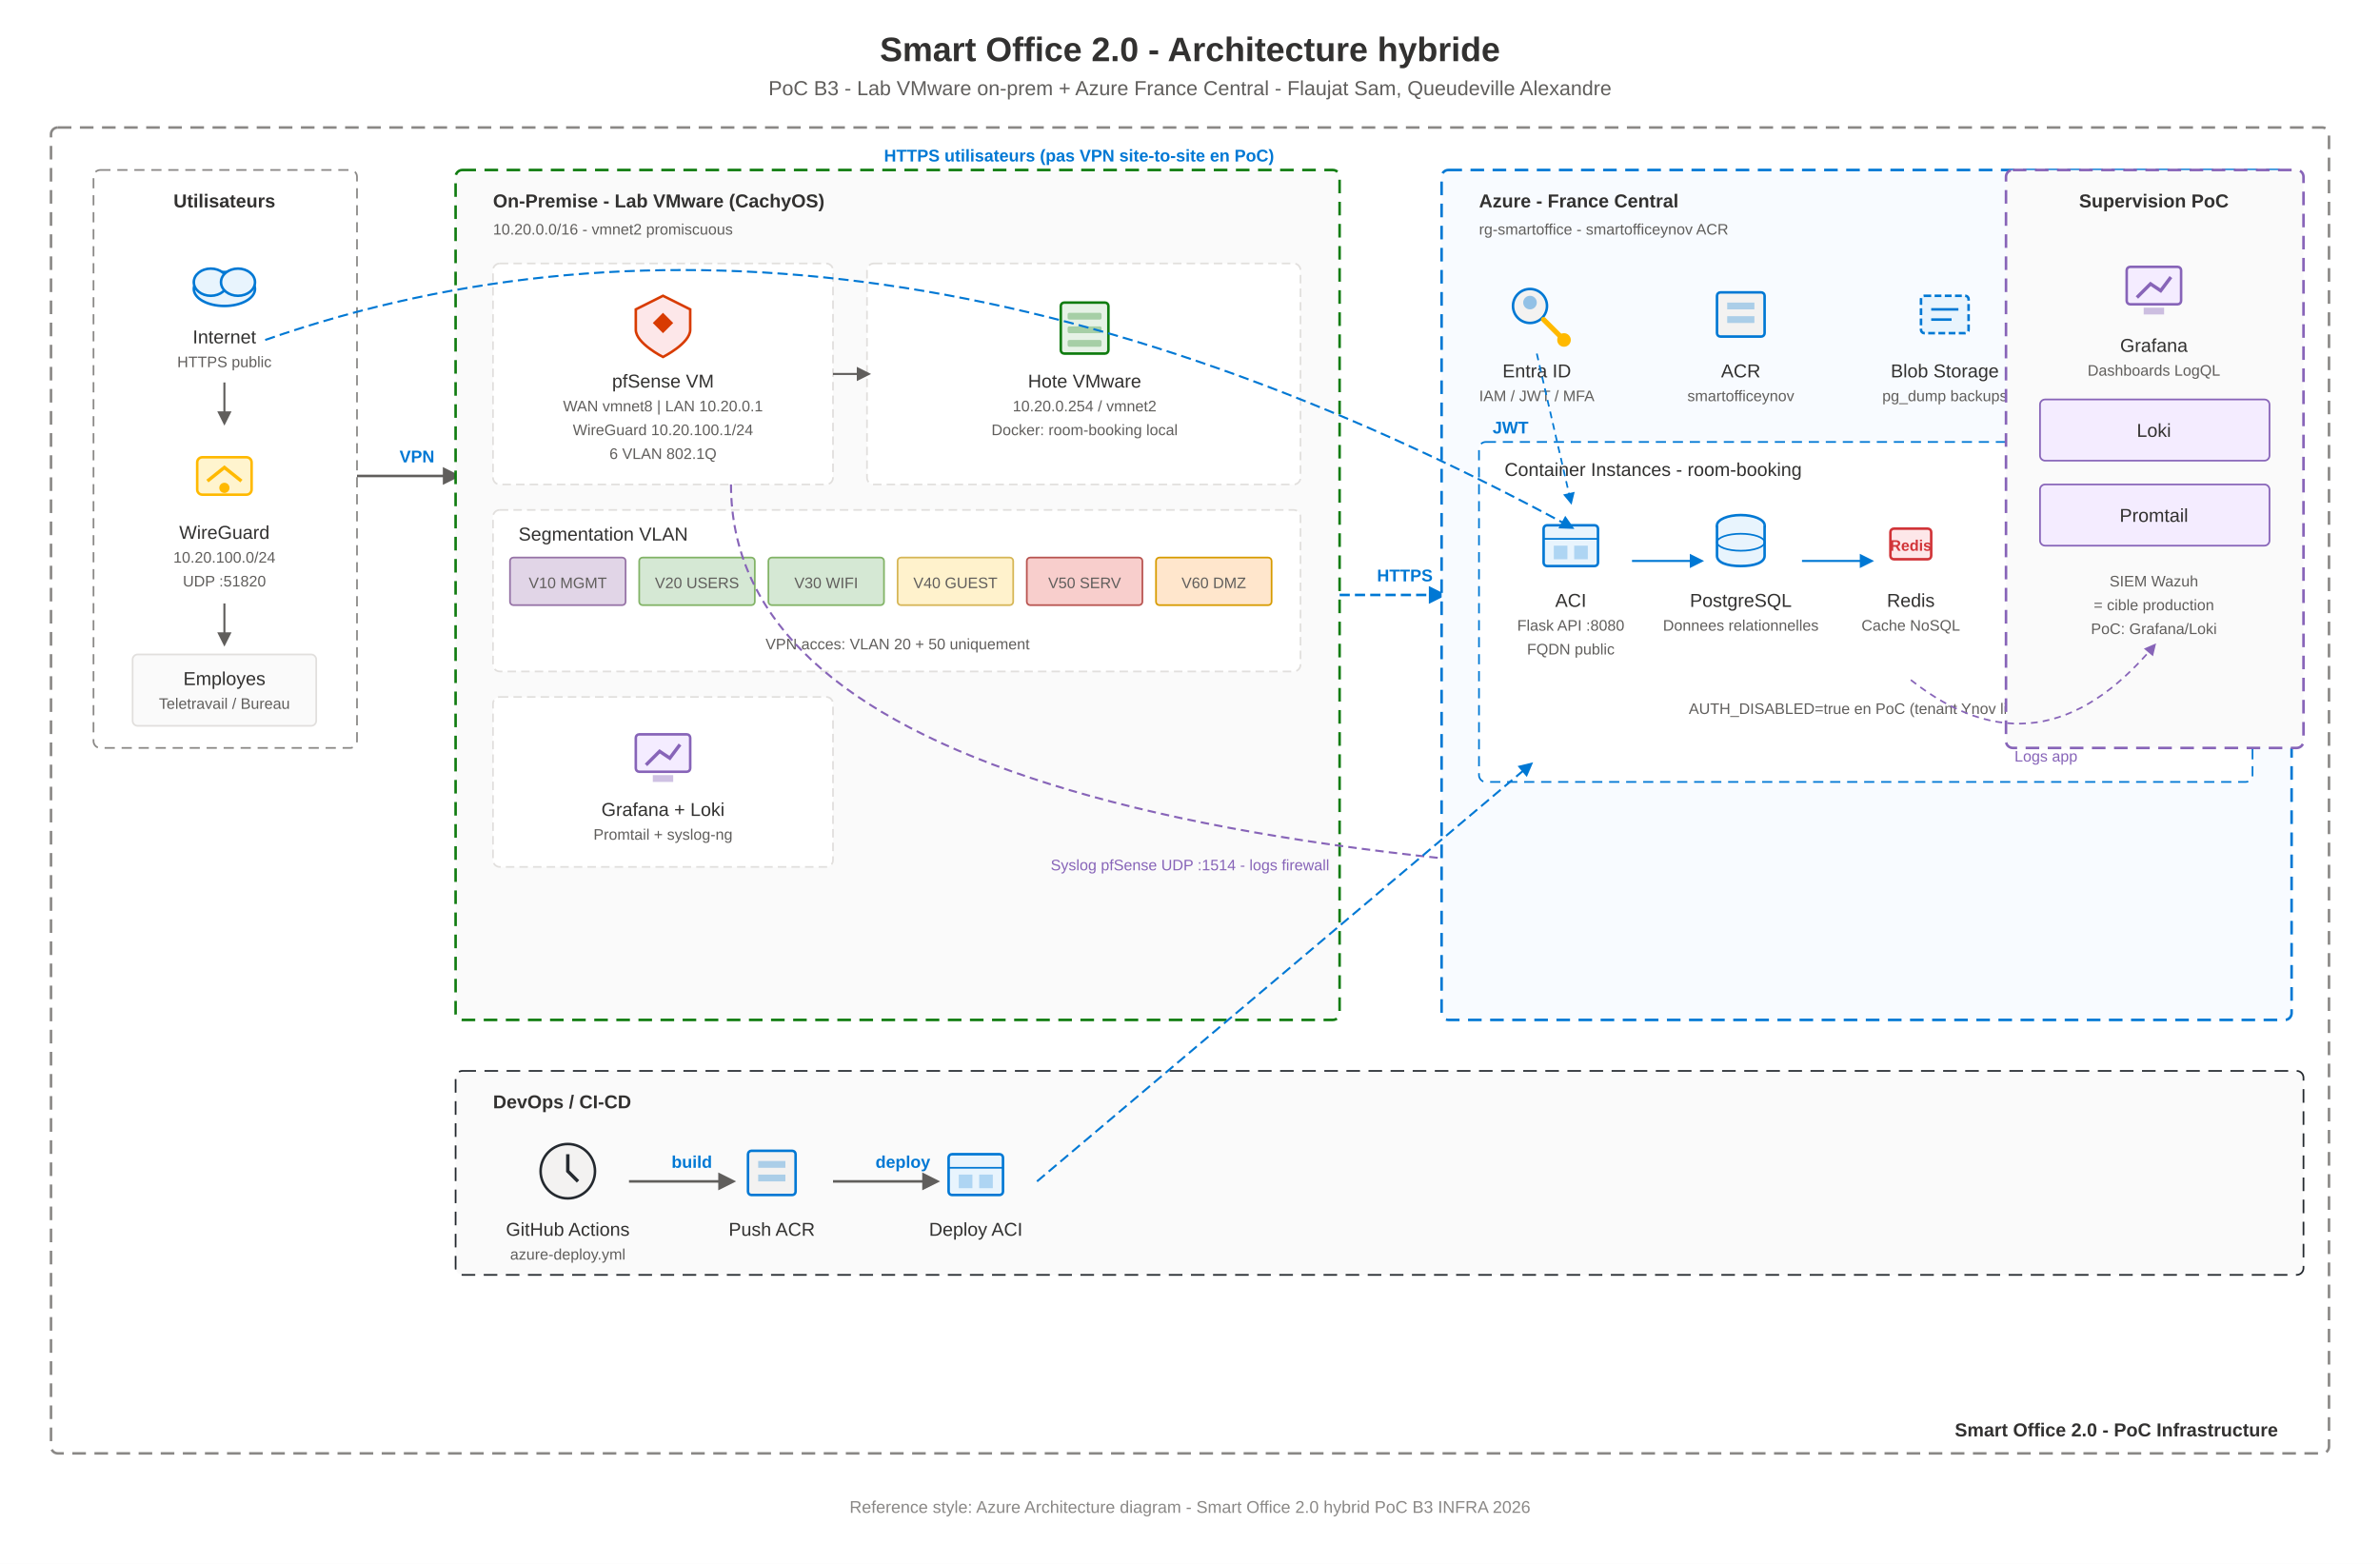
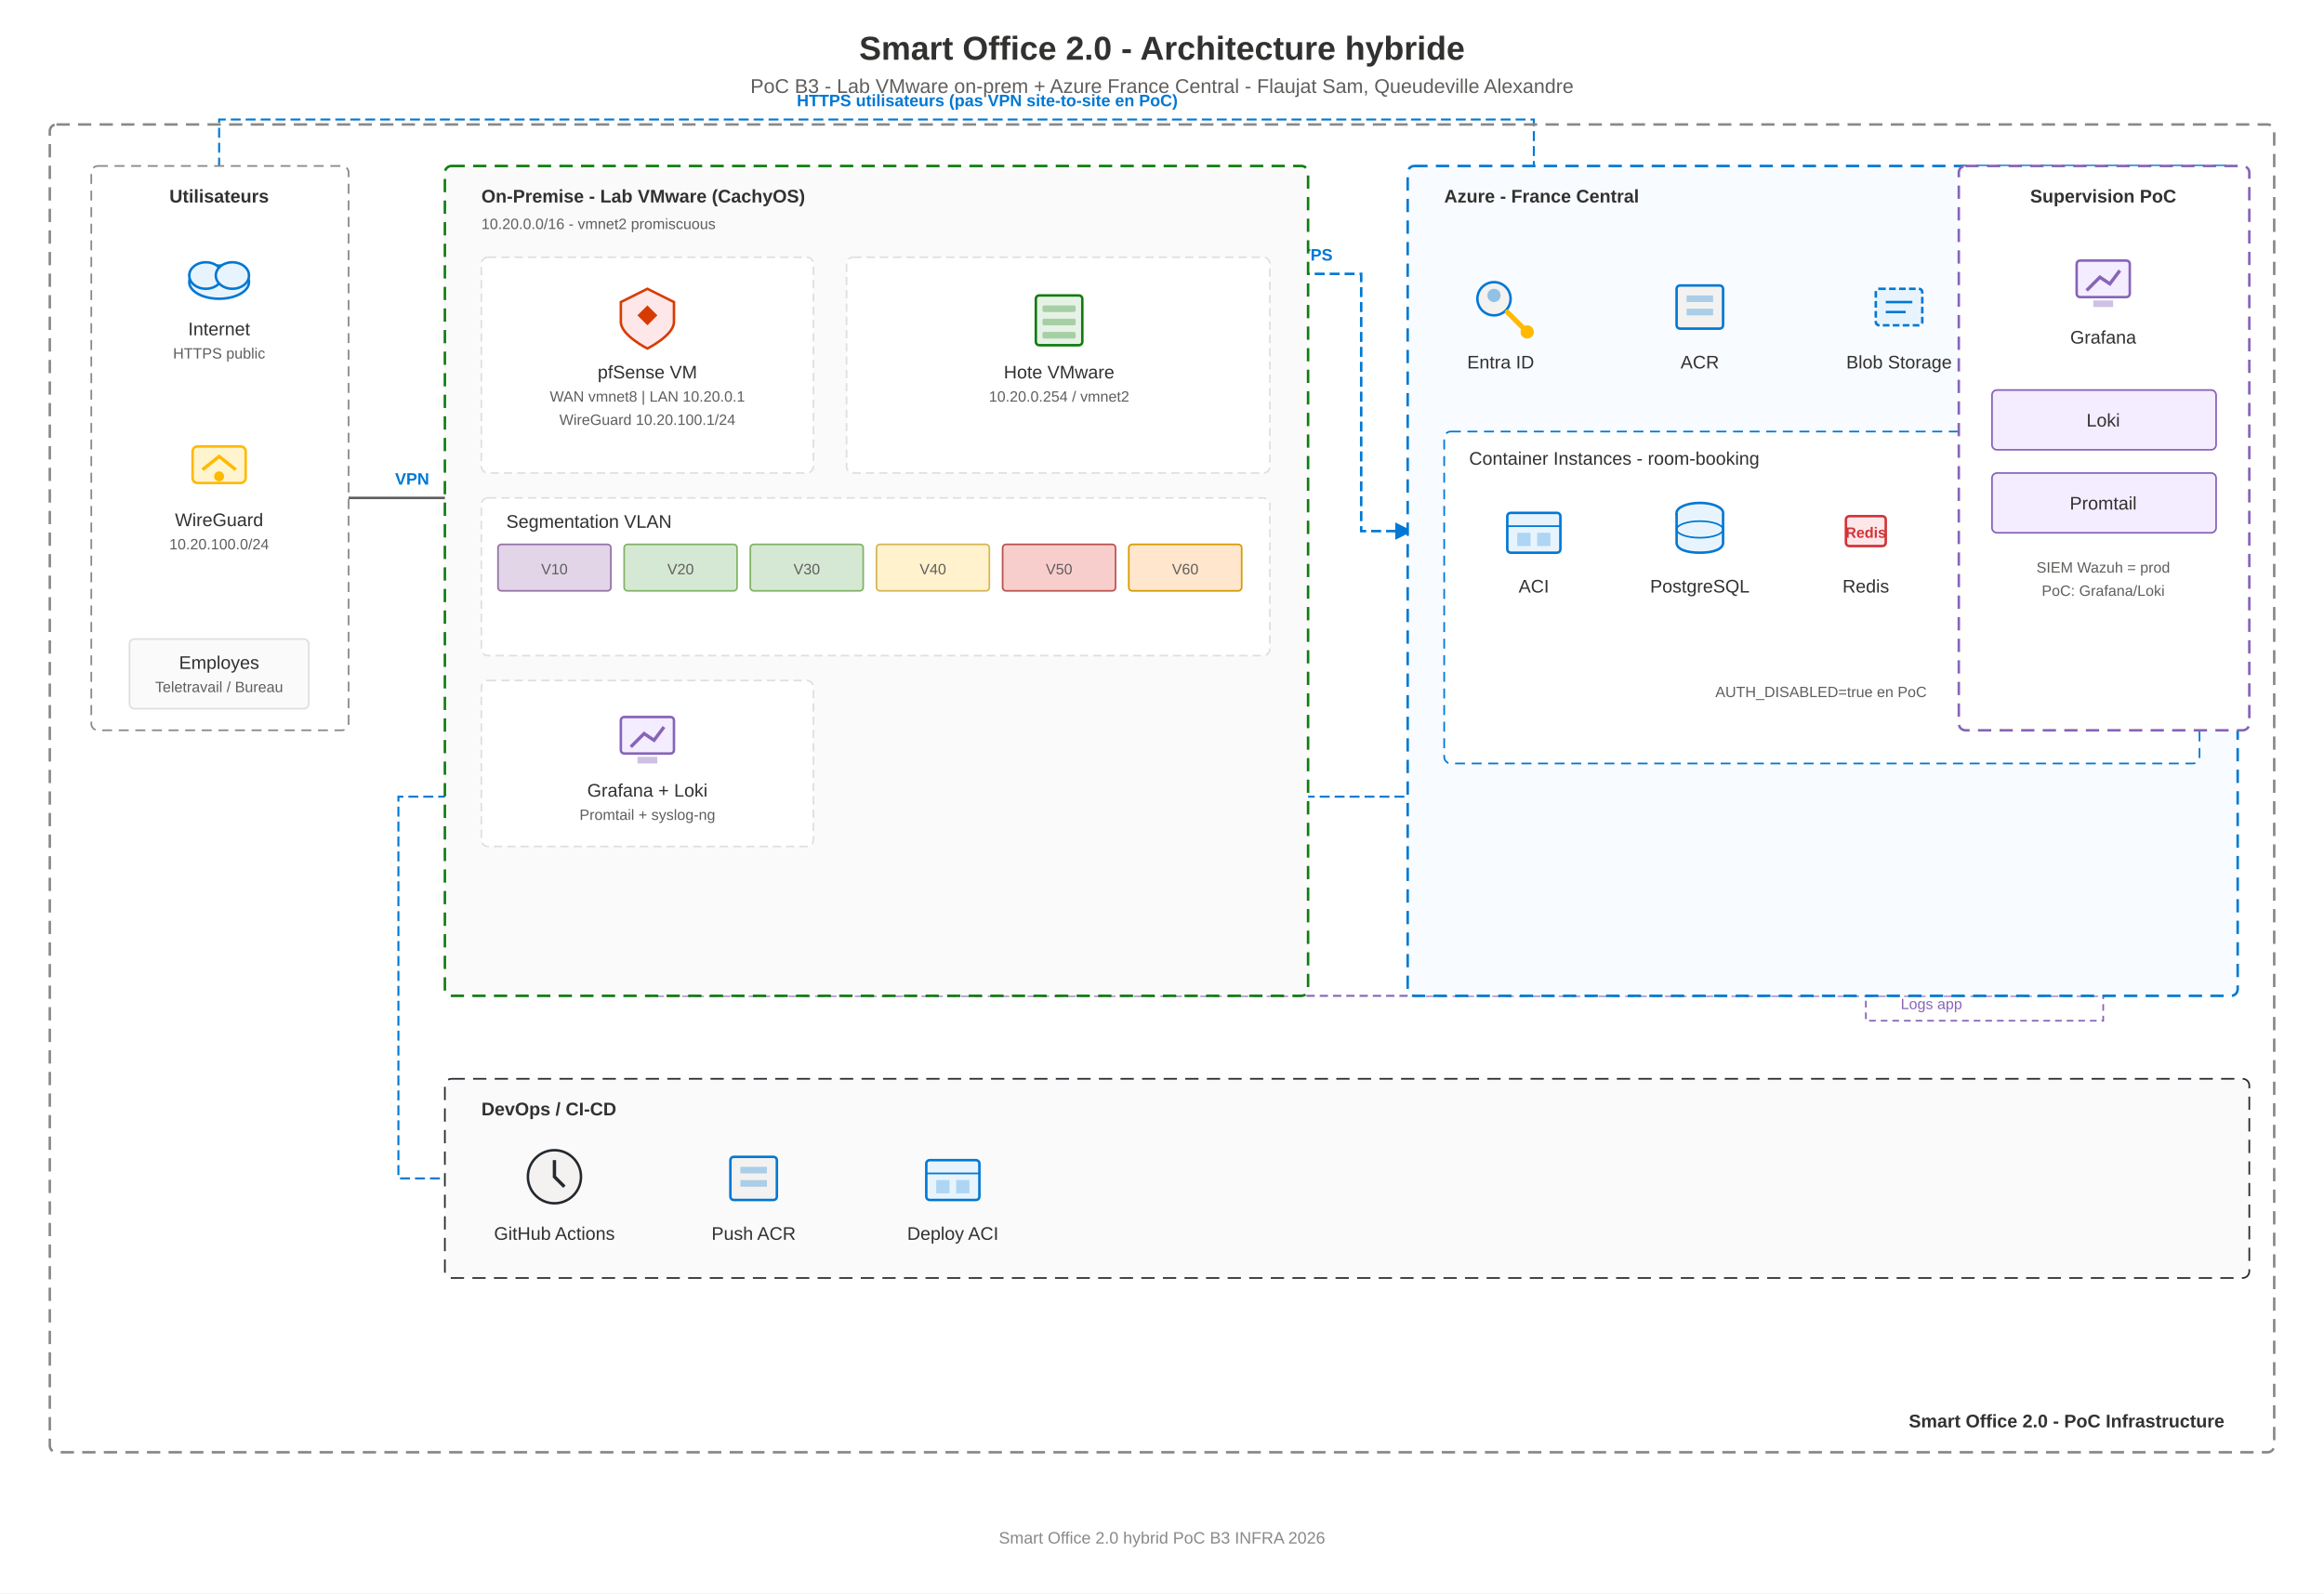
- <svg xmlns="http://www.w3.org/2000/svg" width="1400" height="920" viewBox="0 0 1400 920" font-family="Segoe UI, Arial, sans-serif">
+ <svg xmlns="http://www.w3.org/2000/svg" width="1400" height="960" viewBox="0 0 1400 960" font-family="Segoe UI, Arial, sans-serif">
  <defs>
    <style>
      .title { font-size: 20px; font-weight: 600; fill: #323130; }
      .subtitle { font-size: 12px; fill: #605E5C; }
      .zone-label { font-size: 11px; font-weight: 600; fill: #323130; }
      .icon-label { font-size: 11px; fill: #323130; }
      .icon-sublabel { font-size: 9px; fill: #605E5C; }
      .flow-label { font-size: 10px; fill: #0078D4; font-weight: 600; }
      .log-label { font-size: 9px; fill: #8764B8; }
      .footer { font-size: 10px; fill: #8A8886; }
    </style>
    <marker id="arr" markerWidth="7" markerHeight="7" refX="5" refY="3.5" orient="auto">
      <polygon points="0 0, 7 3.5, 0 7" fill="#605E5C" />
    </marker>
    <marker id="arr-blue" markerWidth="7" markerHeight="7" refX="5" refY="3.5" orient="auto">
      <polygon points="0 0, 7 3.5, 0 7" fill="#0078D4" />
    </marker>
    <marker id="arr-purple" markerWidth="7" markerHeight="7" refX="5" refY="3.5" orient="auto">
      <polygon points="0 0, 7 3.5, 0 7" fill="#8764B8" />
    </marker>
    <symbol id="ico-cloud" viewBox="0 0 48 48">
      <ellipse cx="24" cy="30" rx="18" ry="10" fill="#E8F4FD" stroke="#0078D4" stroke-width="1.5" />
      <ellipse cx="16" cy="26" rx="10" ry="8" fill="#E8F4FD" stroke="#0078D4" stroke-width="1.5" />
      <ellipse cx="32" cy="26" rx="10" ry="8" fill="#E8F4FD" stroke="#0078D4" stroke-width="1.5" />
    </symbol>
    <symbol id="ico-vpn" viewBox="0 0 48 48">
      <rect x="8" y="14" width="32" height="22" rx="3" fill="#FFF4CE" stroke="#FFB900" stroke-width="1.5" />
      <path d="M14 28 L24 20 L34 28" fill="none" stroke="#FFB900" stroke-width="2" />
      <circle cx="24" cy="32" r="3" fill="#FFB900" />
    </symbol>
    <symbol id="ico-firewall" viewBox="0 0 48 48">
      <path d="M24 6 L40 14 V26 C40 34 24 42 24 42 C24 42 8 34 8 26 V14 Z" fill="#FDE7E9" stroke="#D83B01" stroke-width="1.5" />
      <path d="M24 16 L30 22 L24 28 L18 22 Z" fill="#D83B01" />
    </symbol>
    <symbol id="ico-host" viewBox="0 0 48 48">
      <rect x="10" y="10" width="28" height="30" rx="2" fill="#E6F2E6" stroke="#107C10" stroke-width="1.5" />
      <rect x="14" y="16" width="20" height="4" rx="1" fill="#107C10" opacity="0.3" />
      <rect x="14" y="24" width="20" height="4" rx="1" fill="#107C10" opacity="0.3" />
      <rect x="14" y="32" width="20" height="4" rx="1" fill="#107C10" opacity="0.3" />
    </symbol>
    <symbol id="ico-container" viewBox="0 0 48 48">
      <rect x="8" y="14" width="32" height="24" rx="2" fill="#E8F4FD" stroke="#0078D4" stroke-width="1.5" />
      <line x1="8" y1="22" x2="40" y2="22" stroke="#0078D4" stroke-width="1" />
      <rect x="14" y="26" width="8" height="8" fill="#0078D4" opacity="0.25" />
      <rect x="26" y="26" width="8" height="8" fill="#0078D4" opacity="0.25" />
    </symbol>
    <symbol id="ico-db" viewBox="0 0 48 48">
      <ellipse cx="24" cy="14" rx="14" ry="6" fill="#E8F4FD" stroke="#0078D4" stroke-width="1.5" />
      <path d="M10 14 V32 C10 36 16 38 24 38 C32 38 38 36 38 32 V14" fill="#E8F4FD" stroke="#0078D4" stroke-width="1.5" />
      <ellipse cx="24" cy="24" rx="14" ry="5" fill="none" stroke="#0078D4" stroke-width="1" />
    </symbol>
    <symbol id="ico-identity" viewBox="0 0 48 48">
      <circle cx="20" cy="20" r="10" fill="#F3F2F1" stroke="#0078D4" stroke-width="1.5" />
      <circle cx="20" cy="18" r="4" fill="#0078D4" opacity="0.4" />
      <path d="M28 28 L40 40" stroke="#FFB900" stroke-width="3" stroke-linecap="round" />
      <circle cx="40" cy="40" r="4" fill="#FFB900" />
    </symbol>
    <symbol id="ico-registry" viewBox="0 0 48 48">
      <rect x="10" y="12" width="28" height="26" rx="2" fill="#F3F2F1" stroke="#0078D4" stroke-width="1.5" />
      <rect x="16" y="18" width="16" height="4" fill="#0078D4" opacity="0.3" />
      <rect x="16" y="26" width="16" height="4" fill="#0078D4" opacity="0.3" />
    </symbol>
    <symbol id="ico-blob" viewBox="0 0 48 48">
      <rect x="10" y="14" width="28" height="22" rx="2" fill="#E8F4FD" stroke="#0078D4" stroke-width="1.5" stroke-dasharray="4,2" />
      <path d="M16 22 H32 M16 28 H28" stroke="#0078D4" stroke-width="1.5" />
    </symbol>
    <symbol id="ico-monitor" viewBox="0 0 48 48">
      <rect x="8" y="12" width="32" height="22" rx="2" fill="#F4ECFF" stroke="#8764B8" stroke-width="1.5" />
      <path d="M14 30 L22 22 L28 26 L34 18" fill="none" stroke="#8764B8" stroke-width="2" />
      <rect x="18" y="36" width="12" height="4" fill="#8764B8" opacity="0.4" />
    </symbol>
    <symbol id="ico-cicd" viewBox="0 0 48 48">
      <circle cx="24" cy="24" r="16" fill="#F3F2F1" stroke="#24292F" stroke-width="1.5" />
      <path d="M24 14 V24 L30 30" fill="none" stroke="#24292F" stroke-width="2" />
    </symbol>
    <symbol id="ico-cache" viewBox="0 0 48 48">
      <rect x="12" y="16" width="24" height="18" rx="2" fill="#FDE7E9" stroke="#D13438" stroke-width="1.5" />
      <text x="24" y="29" text-anchor="middle" font-size="9" fill="#D13438" font-weight="700">Redis</text>
    </symbol>
  </defs>
-   <rect width="1400" height="920" fill="#FFFFFF" />
+   <rect width="1400" height="960" fill="#FFFFFF" />
+   <g id="connectors" fill="none">
+     <line x1="132" y1="188" x2="132" y2="255" stroke="#605E5C" stroke-width="1.2" marker-end="url(#arr)" />
+     <line x1="132" y1="303" x2="132" y2="385" stroke="#605E5C" stroke-width="1.2" marker-end="url(#arr)" />
+     <path d="M210 300 L290 300" stroke="#605E5C" stroke-width="1.5" marker-end="url(#arr)" />
+     <text x="238" y="292" class="flow-label">VPN</text>
+     <path d="M490 220 L510 220" stroke="#605E5C" stroke-width="1.2" marker-end="url(#arr)" />
+     <path d="M765 165 L820 165 L820 320 L848 320" stroke="#0078D4" stroke-width="1.5" stroke-dasharray="6,3" marker-end="url(#arr-blue)" />
+     <text x="770" y="157" class="flow-label">HTTPS</text>
+     <path d="M132 164 L132 72 L924 72 L924 295" stroke="#0078D4" stroke-width="1.2" stroke-dasharray="6,3" marker-end="url(#arr-blue)" />
+     <text x="480" y="64" class="flow-label">HTTPS utilisateurs (pas VPN site-to-site en PoC)</text>
+     <path d="M904 208 L904 252 L892 252 L892 295" stroke="#0078D4" stroke-width="1" stroke-dasharray="4,3" marker-end="url(#arr-blue)" />
+     <text x="858" y="248" class="flow-label">JWT</text>
+     <path d="M948 319 L1000 319" stroke="#0078D4" stroke-width="1.2" marker-end="url(#arr-blue)" />
+     <path d="M1048 319 L1100 319" stroke="#0078D4" stroke-width="1.2" marker-end="url(#arr-blue)" />
+     <path d="M390 285 L390 600 L1267 600 L1267 380" stroke="#8764B8" stroke-width="1.2" stroke-dasharray="5,3" marker-end="url(#arr-purple)" />
+     <text x="720" y="592" text-anchor="middle" class="log-label">Syslog pfSense UDP :1514</text>
+     <path d="M1124 400 L1124 615 L1267 615 L1267 400" stroke="#8764B8" stroke-width="1" stroke-dasharray="4,3" marker-end="url(#arr-purple)" />
+     <text x="1145" y="608" class="log-label">Logs app</text>
+     <path d="M358 710 L430 710" stroke="#605E5C" stroke-width="1.5" marker-end="url(#arr)" />
+     <text x="380" y="702" class="flow-label">build</text>
+     <path d="M478 710 L550 710" stroke="#605E5C" stroke-width="1.5" marker-end="url(#arr)" />
+     <text x="500" y="702" class="flow-label">deploy</text>
+     <path d="M598 710 L240 710 L240 480 L870 480 L870 400" stroke="#0078D4" stroke-width="1.2" stroke-dasharray="6,3" marker-end="url(#arr-blue)" />
+   </g>
  <text x="700" y="36" text-anchor="middle" class="title">Smart Office 2.0 - Architecture hybride</text>
  <text x="700" y="56" text-anchor="middle" class="subtitle">PoC B3 - Lab VMware on-prem + Azure France Central - Flaujat Sam, Queudeville Alexandre</text>
-   <rect x="30" y="75" width="1340" height="780" rx="4" fill="none" stroke="#8A8886" stroke-width="1.5" stroke-dasharray="8,5" />
-   <text x="1340" y="845" text-anchor="end" class="zone-label">Smart Office 2.0 - PoC Infrastructure</text>
-   <rect x="55" y="100" width="155" height="340" rx="4" fill="none" stroke="#8A8886" stroke-width="1" stroke-dasharray="6,4" />
+   <rect x="30" y="75" width="1340" height="800" rx="4" fill="none" stroke="#8A8886" stroke-width="1.5" stroke-dasharray="8,5" />
+   <text x="1340" y="860" text-anchor="end" class="zone-label">Smart Office 2.0 - PoC Infrastructure</text>
+   <rect x="55" y="100" width="155" height="340" rx="4" fill="#FFFFFF" stroke="#8A8886" stroke-width="1" stroke-dasharray="6,4" />
  <text x="132" y="122" text-anchor="middle" class="zone-label">Utilisateurs</text>
  <use href="#ico-cloud" x="108" y="140" width="48" height="48" />
  <text x="132" y="202" text-anchor="middle" class="icon-label">Internet</text>
  <text x="132" y="216" text-anchor="middle" class="icon-sublabel">HTTPS public</text>
-   <line x1="132" y1="225" x2="132" y2="248" stroke="#605E5C" stroke-width="1.2" marker-end="url(#arr)" />
  <use href="#ico-vpn" x="108" y="255" width="48" height="48" />
  <text x="132" y="317" text-anchor="middle" class="icon-label">WireGuard</text>
  <text x="132" y="331" text-anchor="middle" class="icon-sublabel">10.20.100.0/24</text>
-   <text x="132" y="345" text-anchor="middle" class="icon-sublabel">UDP :51820</text>
-   <line x1="132" y1="355" x2="132" y2="378" stroke="#605E5C" stroke-width="1.2" marker-end="url(#arr)" />
  <rect x="78" y="385" width="108" height="42" rx="3" fill="#FAFAFA" stroke="#E1DFDD" />
  <text x="132" y="403" text-anchor="middle" class="icon-label">Employes</text>
  <text x="132" y="417" text-anchor="middle" class="icon-sublabel">Teletravail / Bureau</text>
-   <line x1="210" y1="280" x2="268" y2="280" stroke="#605E5C" stroke-width="1.5" marker-end="url(#arr)" />
-   <text x="235" y="272" class="flow-label">VPN</text>
  <rect x="268" y="100" width="520" height="500" rx="4" fill="#FAFAFA" stroke="#107C10" stroke-width="1.5" stroke-dasharray="8,5" />
  <text x="290" y="122" class="zone-label">On-Premise - Lab VMware (CachyOS)</text>
  <text x="290" y="138" class="icon-sublabel">10.20.0.0/16 - vmnet2 promiscuous</text>
  <rect x="290" y="155" width="200" height="130" rx="4" fill="#FFFFFF" stroke="#E1DFDD" stroke-dasharray="5,3" />
  <use href="#ico-firewall" x="366" y="168" width="48" height="48" />
  <text x="390" y="228" text-anchor="middle" class="icon-label">pfSense VM</text>
  <text x="390" y="242" text-anchor="middle" class="icon-sublabel">WAN vmnet8 | LAN 10.20.0.1</text>
  <text x="390" y="256" text-anchor="middle" class="icon-sublabel">WireGuard 10.20.100.1/24</text>
-   <text x="390" y="270" text-anchor="middle" class="icon-sublabel">6 VLAN 802.1Q</text>
  <rect x="510" y="155" width="255" height="130" rx="4" fill="#FFFFFF" stroke="#E1DFDD" stroke-dasharray="5,3" />
  <use href="#ico-host" x="614" y="168" width="48" height="48" />
  <text x="638" y="228" text-anchor="middle" class="icon-label">Hote VMware</text>
  <text x="638" y="242" text-anchor="middle" class="icon-sublabel">10.20.0.254 / vmnet2</text>
-   <text x="638" y="256" text-anchor="middle" class="icon-sublabel">Docker: room-booking local</text>
-   <line x1="490" y1="220" x2="510" y2="220" stroke="#605E5C" stroke-width="1.2" marker-end="url(#arr)" />
  <rect x="290" y="300" width="475" height="95" rx="4" fill="#FFFFFF" stroke="#E1DFDD" stroke-dasharray="5,3" />
  <text x="305" y="318" class="icon-label">Segmentation VLAN</text>
  <rect x="300" y="328" width="68" height="28" rx="2" fill="#E1D5E7" stroke="#9673A6" />
-   <text x="334" y="346" text-anchor="middle" class="icon-sublabel">V10 MGMT</text>
+   <text x="334" y="346" text-anchor="middle" class="icon-sublabel">V10</text>
  <rect x="376" y="328" width="68" height="28" rx="2" fill="#D5E8D4" stroke="#82B366" />
-   <text x="410" y="346" text-anchor="middle" class="icon-sublabel">V20 USERS</text>
+   <text x="410" y="346" text-anchor="middle" class="icon-sublabel">V20</text>
  <rect x="452" y="328" width="68" height="28" rx="2" fill="#D5E8D4" stroke="#82B366" />
-   <text x="486" y="346" text-anchor="middle" class="icon-sublabel">V30 WIFI</text>
+   <text x="486" y="346" text-anchor="middle" class="icon-sublabel">V30</text>
  <rect x="528" y="328" width="68" height="28" rx="2" fill="#FFF2CC" stroke="#D6B656" />
-   <text x="562" y="346" text-anchor="middle" class="icon-sublabel">V40 GUEST</text>
+   <text x="562" y="346" text-anchor="middle" class="icon-sublabel">V40</text>
  <rect x="604" y="328" width="68" height="28" rx="2" fill="#F8CECC" stroke="#B85450" />
-   <text x="638" y="346" text-anchor="middle" class="icon-sublabel">V50 SERV</text>
+   <text x="638" y="346" text-anchor="middle" class="icon-sublabel">V50</text>
  <rect x="680" y="328" width="68" height="28" rx="2" fill="#FFE6CC" stroke="#D79B00" />
-   <text x="714" y="346" text-anchor="middle" class="icon-sublabel">V60 DMZ</text>
-   <text x="528" y="382" text-anchor="middle" class="icon-sublabel">VPN acces: VLAN 20 + 50 uniquement</text>
+   <text x="714" y="346" text-anchor="middle" class="icon-sublabel">V60</text>
  <rect x="290" y="410" width="200" height="100" rx="4" fill="#FFFFFF" stroke="#E1DFDD" stroke-dasharray="5,3" />
  <use href="#ico-monitor" x="366" y="420" width="48" height="48" />
  <text x="390" y="480" text-anchor="middle" class="icon-label">Grafana + Loki</text>
  <text x="390" y="494" text-anchor="middle" class="icon-sublabel">Promtail + syslog-ng</text>
-   <line x1="788" y1="350" x2="848" y2="350" stroke="#0078D4" stroke-width="1.5" stroke-dasharray="6,3" marker-end="url(#arr-blue)" />
-   <text x="810" y="342" class="flow-label">HTTPS</text>
-   <path d="M430 285 Q430 520 1180 520" fill="none" stroke="#8764B8" stroke-width="1.2" stroke-dasharray="5,3" marker-end="url(#arr-purple)" />
-   <text x="700" y="512" text-anchor="middle" class="log-label">Syslog pfSense UDP :1514 - logs firewall</text>
  <rect x="848" y="100" width="500" height="500" rx="4" fill="#F8FBFF" stroke="#0078D4" stroke-width="1.5" stroke-dasharray="8,5" />
  <text x="870" y="122" class="zone-label">Azure - France Central</text>
-   <text x="870" y="138" class="icon-sublabel">rg-smartoffice - smartofficeynov ACR</text>
  <use href="#ico-identity" x="880" y="160" width="48" height="48" />
  <text x="904" y="222" text-anchor="middle" class="icon-label">Entra ID</text>
-   <text x="904" y="236" text-anchor="middle" class="icon-sublabel">IAM / JWT / MFA</text>
  <use href="#ico-registry" x="1000" y="160" width="48" height="48" />
  <text x="1024" y="222" text-anchor="middle" class="icon-label">ACR</text>
-   <text x="1024" y="236" text-anchor="middle" class="icon-sublabel">smartofficeynov</text>
  <use href="#ico-blob" x="1120" y="160" width="48" height="48" />
  <text x="1144" y="222" text-anchor="middle" class="icon-label">Blob Storage</text>
-   <text x="1144" y="236" text-anchor="middle" class="icon-sublabel">pg_dump backups</text>
  <rect x="870" y="260" width="455" height="200" rx="4" fill="#FFFFFF" stroke="#0078D4" stroke-dasharray="6,4" />
  <text x="885" y="280" class="icon-label">Container Instances - room-booking</text>
  <use href="#ico-container" x="900" y="295" width="48" height="48" />
  <text x="924" y="357" text-anchor="middle" class="icon-label">ACI</text>
-   <text x="924" y="371" text-anchor="middle" class="icon-sublabel">Flask API :8080</text>
-   <text x="924" y="385" text-anchor="middle" class="icon-sublabel">FQDN public</text>
-   <line x1="960" y1="330" x2="1000" y2="330" stroke="#0078D4" stroke-width="1.2" marker-end="url(#arr-blue)" />
  <use href="#ico-db" x="1000" y="295" width="48" height="48" />
  <text x="1024" y="357" text-anchor="middle" class="icon-label">PostgreSQL</text>
-   <text x="1024" y="371" text-anchor="middle" class="icon-sublabel">Donnees relationnelles</text>
-   <line x1="1060" y1="330" x2="1100" y2="330" stroke="#0078D4" stroke-width="1.2" marker-end="url(#arr-blue)" />
  <use href="#ico-cache" x="1100" y="295" width="48" height="48" />
  <text x="1124" y="357" text-anchor="middle" class="icon-label">Redis</text>
-   <text x="1124" y="371" text-anchor="middle" class="icon-sublabel">Cache NoSQL</text>
-   <text x="1097" y="420" text-anchor="middle" class="icon-sublabel">AUTH_DISABLED=true en PoC (tenant Ynov limite)</text>
-   <path d="M904 208 L924 295" fill="none" stroke="#0078D4" stroke-width="1" stroke-dasharray="4,3" marker-end="url(#arr-blue)" />
-   <text x="878" y="255" class="flow-label">JWT</text>
-   <rect x="1180" y="100" width="175" height="340" rx="4" fill="#FAFAFA" stroke="#8764B8" stroke-width="1.5" stroke-dasharray="8,5" />
+   <text x="1097" y="420" text-anchor="middle" class="icon-sublabel">AUTH_DISABLED=true en PoC</text>
+   <rect x="1180" y="100" width="175" height="340" rx="4" fill="#FFFFFF" stroke="#8764B8" stroke-width="1.5" stroke-dasharray="8,5" />
  <text x="1267" y="122" text-anchor="middle" class="zone-label">Supervision PoC</text>
  <use href="#ico-monitor" x="1243" y="145" width="48" height="48" />
  <text x="1267" y="207" text-anchor="middle" class="icon-label">Grafana</text>
-   <text x="1267" y="221" text-anchor="middle" class="icon-sublabel">Dashboards LogQL</text>
  <rect x="1200" y="235" width="135" height="36" rx="3" fill="#F4ECFF" stroke="#8764B8" />
  <text x="1267" y="257" text-anchor="middle" class="icon-label">Loki</text>
  <rect x="1200" y="285" width="135" height="36" rx="3" fill="#F4ECFF" stroke="#8764B8" />
  <text x="1267" y="307" text-anchor="middle" class="icon-label">Promtail</text>
-   <text x="1267" y="345" text-anchor="middle" class="icon-sublabel">SIEM Wazuh</text>
-   <text x="1267" y="359" text-anchor="middle" class="icon-sublabel">= cible production</text>
-   <text x="1267" y="373" text-anchor="middle" class="icon-sublabel">PoC: Grafana/Loki</text>
-   <path d="M1124 400 Q1200 460 1267 380" fill="none" stroke="#8764B8" stroke-width="1" stroke-dasharray="4,3" marker-end="url(#arr-purple)" />
-   <text x="1185" y="448" class="log-label">Logs app</text>
-   <rect x="268" y="630" width="1087" height="120" rx="4" fill="#FAFAFA" stroke="#24292F" stroke-width="1" stroke-dasharray="8,5" />
-   <text x="290" y="652" class="zone-label">DevOps / CI-CD</text>
-   <use href="#ico-cicd" x="310" y="665" width="48" height="48" />
-   <text x="334" y="727" text-anchor="middle" class="icon-label">GitHub Actions</text>
-   <text x="334" y="741" text-anchor="middle" class="icon-sublabel">azure-deploy.yml</text>
-   <line x1="370" y1="695" x2="430" y2="695" stroke="#605E5C" stroke-width="1.5" marker-end="url(#arr)" />
-   <text x="395" y="687" class="flow-label">build</text>
-   <use href="#ico-registry" x="430" y="665" width="48" height="48" />
-   <text x="454" y="727" text-anchor="middle" class="icon-label">Push ACR</text>
-   <line x1="490" y1="695" x2="550" y2="695" stroke="#605E5C" stroke-width="1.5" marker-end="url(#arr)" />
-   <text x="515" y="687" class="flow-label">deploy</text>
-   <use href="#ico-container" x="550" y="665" width="48" height="48" />
-   <text x="574" y="727" text-anchor="middle" class="icon-label">Deploy ACI</text>
-   <line x1="610" y1="695" x2="900" y2="450" stroke="#0078D4" stroke-width="1.2" stroke-dasharray="6,3" marker-end="url(#arr-blue)" />
-   <path d="M156 200 Q500 80 924 310" fill="none" stroke="#0078D4" stroke-width="1.2" stroke-dasharray="6,3" marker-end="url(#arr-blue)" />
-   <text x="520" y="95" class="flow-label">HTTPS utilisateurs (pas VPN site-to-site en PoC)</text>
-   <text x="700" y="890" text-anchor="middle" class="footer">Reference style: Azure Architecture diagram - Smart Office 2.0 hybrid PoC B3 INFRA 2026</text>
+   <text x="1267" y="345" text-anchor="middle" class="icon-sublabel">SIEM Wazuh = prod</text>
+   <text x="1267" y="359" text-anchor="middle" class="icon-sublabel">PoC: Grafana/Loki</text>
+   <rect x="268" y="650" width="1087" height="120" rx="4" fill="#FAFAFA" stroke="#24292F" stroke-width="1" stroke-dasharray="8,5" />
+   <text x="290" y="672" class="zone-label">DevOps / CI-CD</text>
+   <use href="#ico-cicd" x="310" y="685" width="48" height="48" />
+   <text x="334" y="747" text-anchor="middle" class="icon-label">GitHub Actions</text>
+   <use href="#ico-registry" x="430" y="685" width="48" height="48" />
+   <text x="454" y="747" text-anchor="middle" class="icon-label">Push ACR</text>
+   <use href="#ico-container" x="550" y="685" width="48" height="48" />
+   <text x="574" y="747" text-anchor="middle" class="icon-label">Deploy ACI</text>
+   <text x="700" y="930" text-anchor="middle" class="footer">Smart Office 2.0 hybrid PoC B3 INFRA 2026</text>
</svg>
